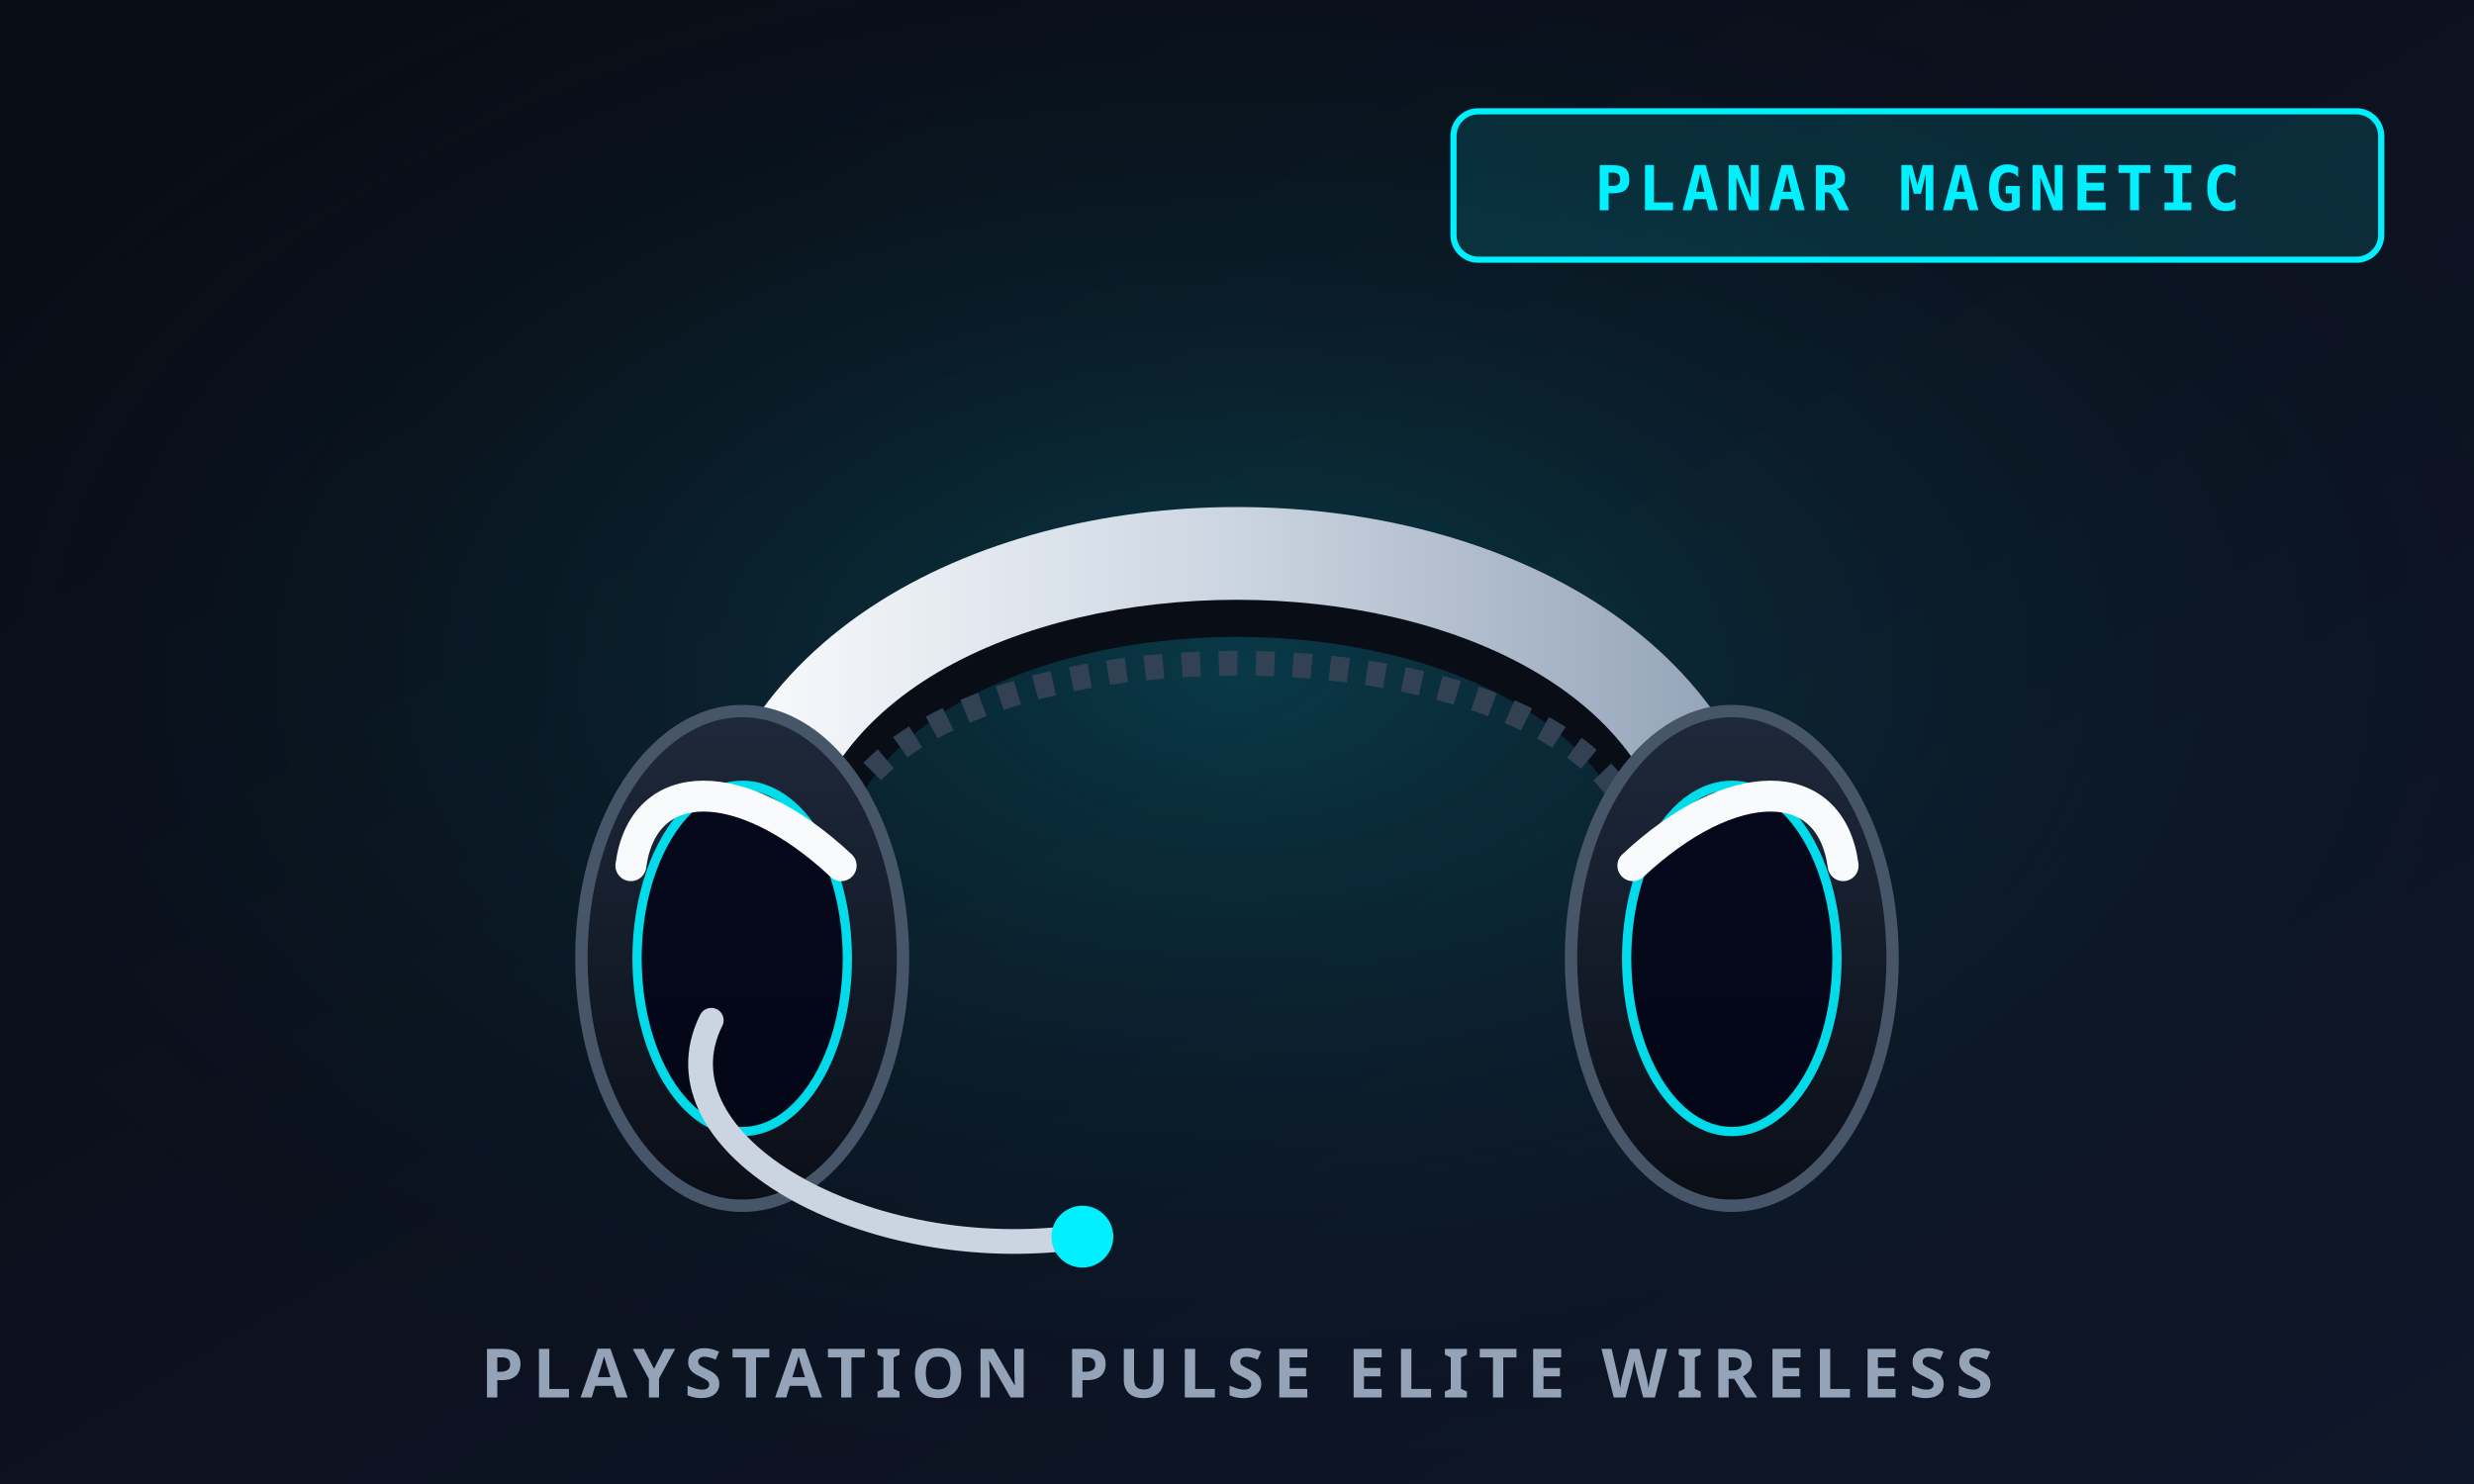
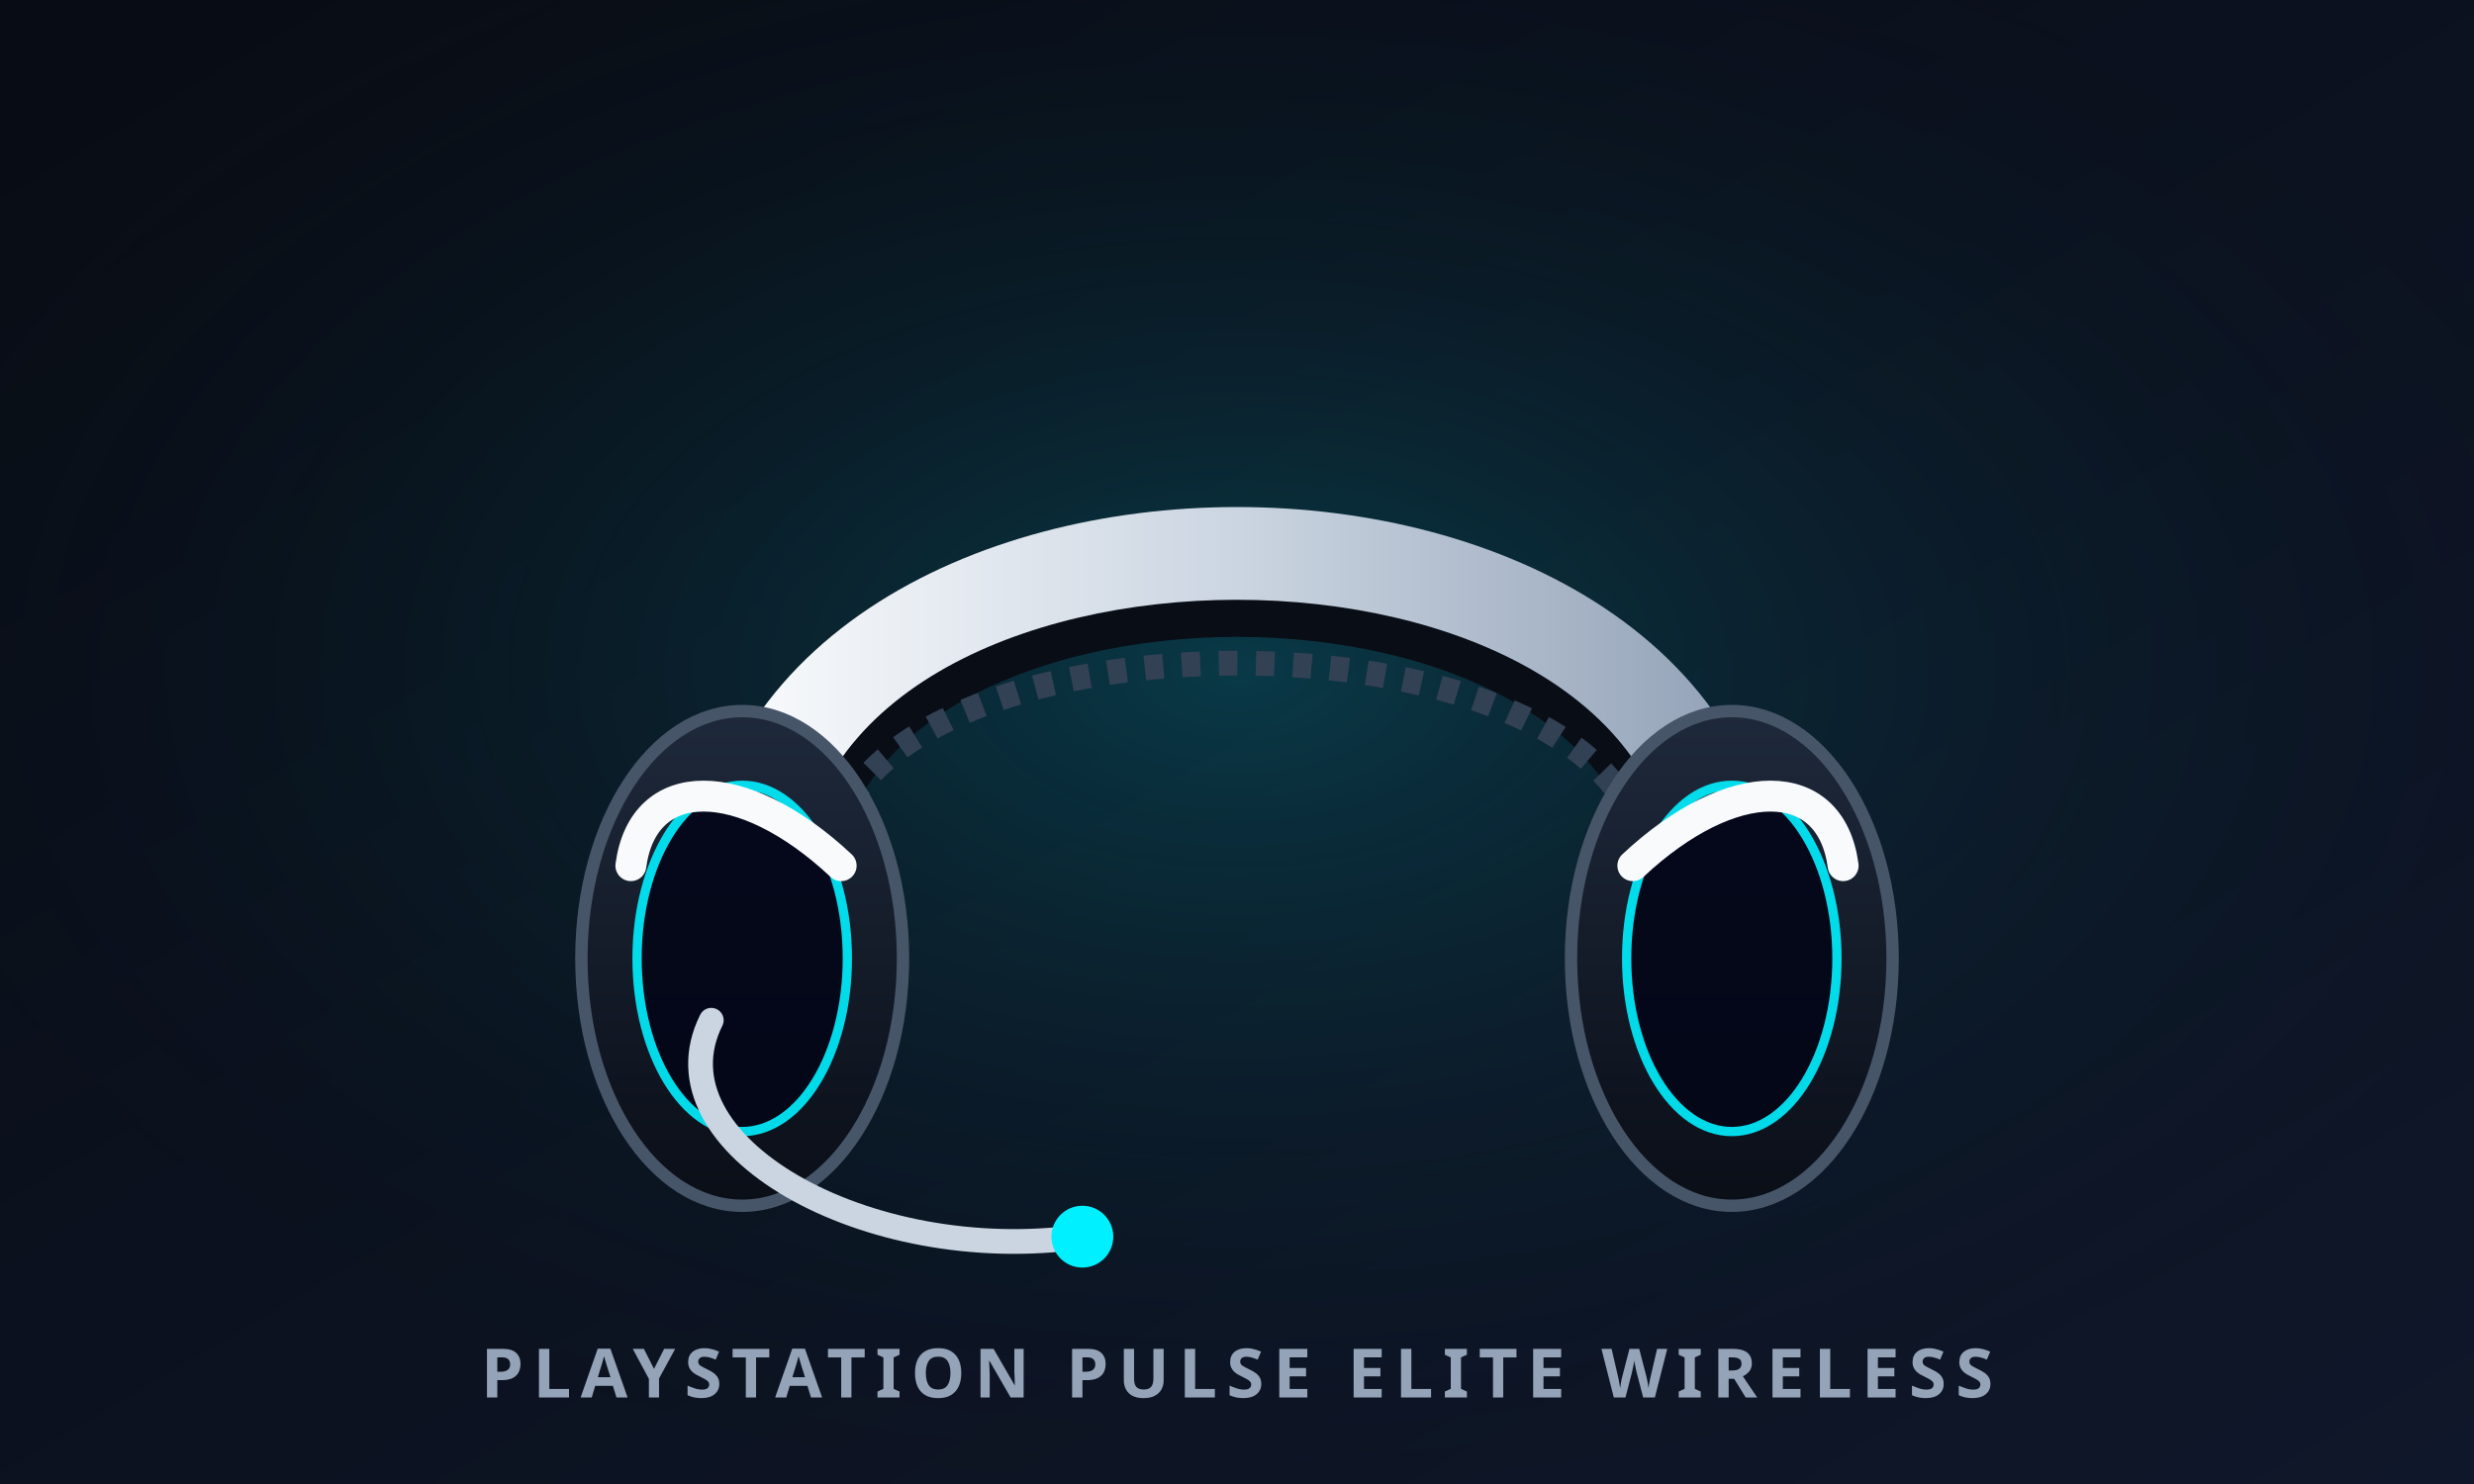
<svg xmlns="http://www.w3.org/2000/svg" viewBox="0 0 400 240" width="400" height="240">
  <defs>
    <linearGradient id="peBg" x1="0" y1="0" x2="1" y2="1">
      <stop offset="0%" stop-color="#080c14" />
      <stop offset="100%" stop-color="#0f172a" />
    </linearGradient>
    <radialGradient id="peGlow" cx="50%" cy="45%" r="60%">
      <stop offset="0%" stop-color="rgba(0, 240, 255, 0.18)" />
      <stop offset="100%" stop-color="transparent" />
    </radialGradient>
    <linearGradient id="peHeadband" x1="0" y1="0" x2="1" y2="0">
      <stop offset="0%" stop-color="#f8fafc" />
      <stop offset="50%" stop-color="#cbd5e1" />
      <stop offset="100%" stop-color="#94a3b8" />
    </linearGradient>
    <linearGradient id="peCup" x1="0" y1="0" x2="0" y2="1">
      <stop offset="0%" stop-color="#1e293b" />
      <stop offset="100%" stop-color="#0a0e17" />
    </linearGradient>
  </defs>
  <rect width="400" height="240" fill="url(#peBg)" />
  <rect width="400" height="240" fill="url(#peGlow)" />
  <path d="M 120 150 C 120 70, 280 70, 280 150" fill="none" stroke="url(#peHeadband)" stroke-width="16" stroke-linecap="round" />
  <path d="M 132 145 C 132 85, 268 85, 268 145" fill="none" stroke="#090d16" stroke-width="6" stroke-linecap="round" />
  <path d="M 135 135 C 145 98, 255 98, 265 135" fill="none" stroke="#334155" stroke-width="4" stroke-dasharray="3,3" />
  <g transform="translate(100, 120)">
    <ellipse cx="20" cy="35" rx="26" ry="40" fill="url(#peCup)" stroke="#475569" stroke-width="2" />
    <ellipse cx="20" cy="35" rx="17" ry="28" fill="#020617" stroke="#00f0ff" stroke-width="1.5" opacity="0.9" />
    <path d="M 2 20 C 4 5, 20 5, 36 20" fill="none" stroke="#f8fafc" stroke-width="5" stroke-linecap="round" />
  </g>
  <g transform="translate(260, 120)">
    <ellipse cx="20" cy="35" rx="26" ry="40" fill="url(#peCup)" stroke="#475569" stroke-width="2" />
    <ellipse cx="20" cy="35" rx="17" ry="28" fill="#020617" stroke="#00f0ff" stroke-width="1.5" opacity="0.9" />
    <path d="M 4 20 C 20 5, 36 5, 38 20" fill="none" stroke="#f8fafc" stroke-width="5" stroke-linecap="round" />
  </g>
  <path d="M 115 165 C 105 185, 140 205, 175 200" fill="none" stroke="#cbd5e1" stroke-width="4" stroke-linecap="round" />
  <circle cx="175" cy="200" r="5" fill="#00f0ff" />
-   <rect x="235" y="18" width="150" height="24" rx="4" fill="rgba(0,240,255,0.12)" stroke="#00f0ff" stroke-width="1" />
-   <text x="310" y="34" fill="#00f0ff" font-family="monospace" font-size="10" font-weight="bold" text-anchor="middle" letter-spacing="1">PLANAR MAGNETIC</text>
  <text x="200" y="226" fill="#94a3b8" font-family="sans-serif" font-size="11" font-weight="bold" text-anchor="middle" letter-spacing="1.5">PLAYSTATION PULSE ELITE WIRELESS</text>
</svg>
